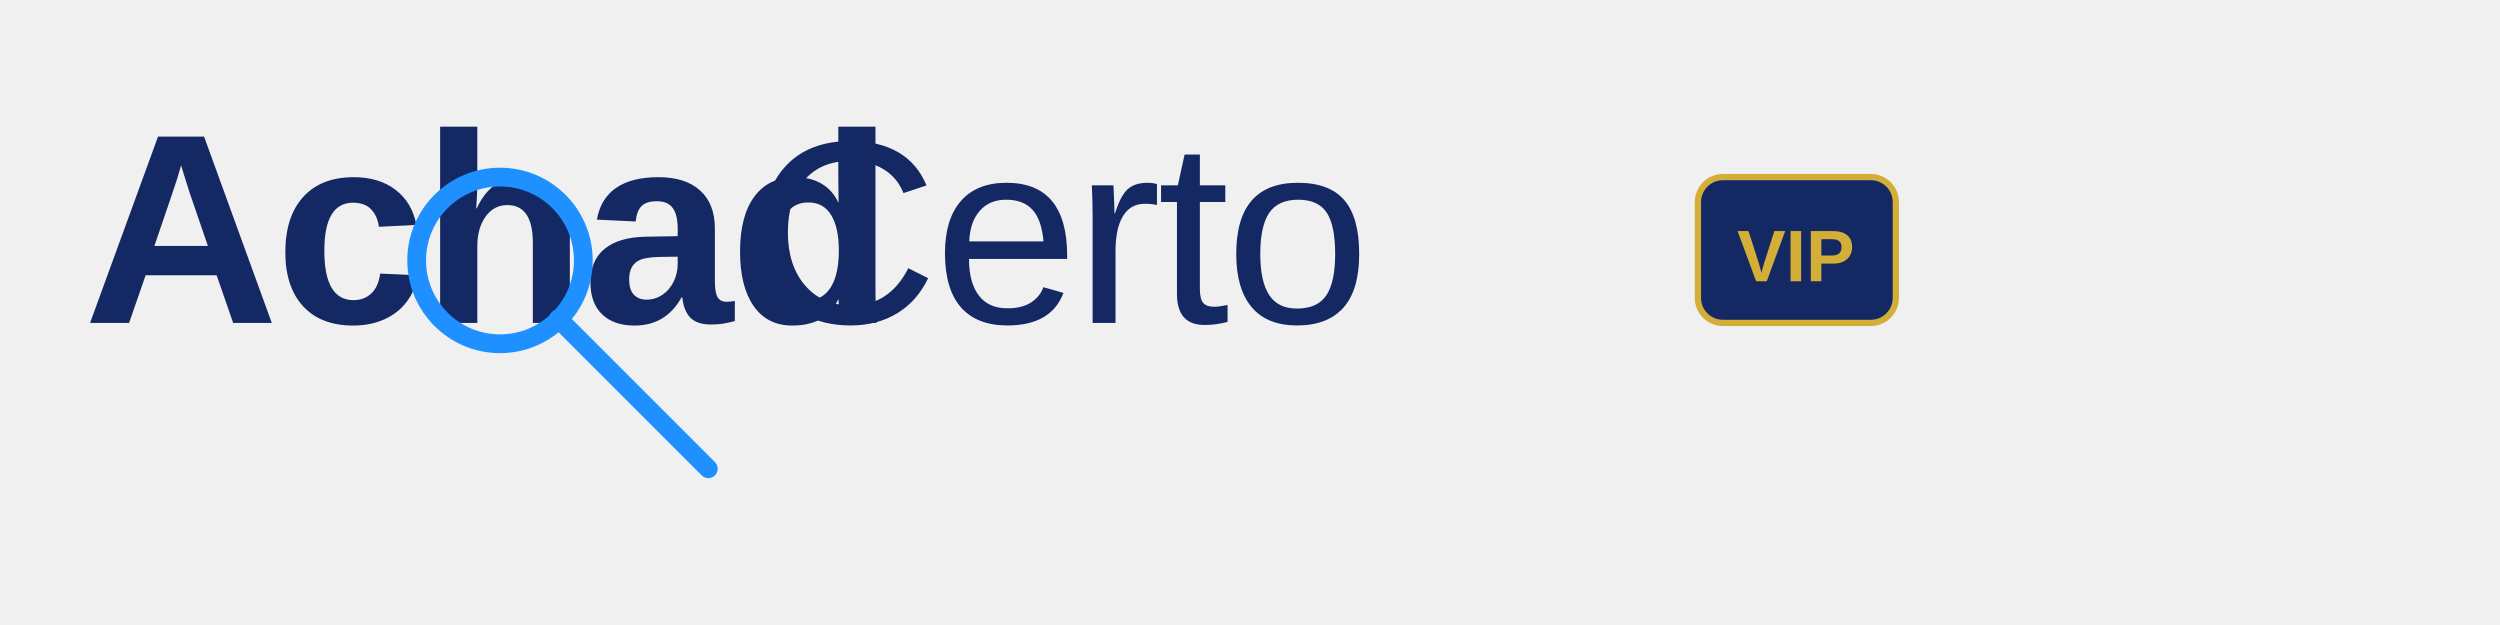
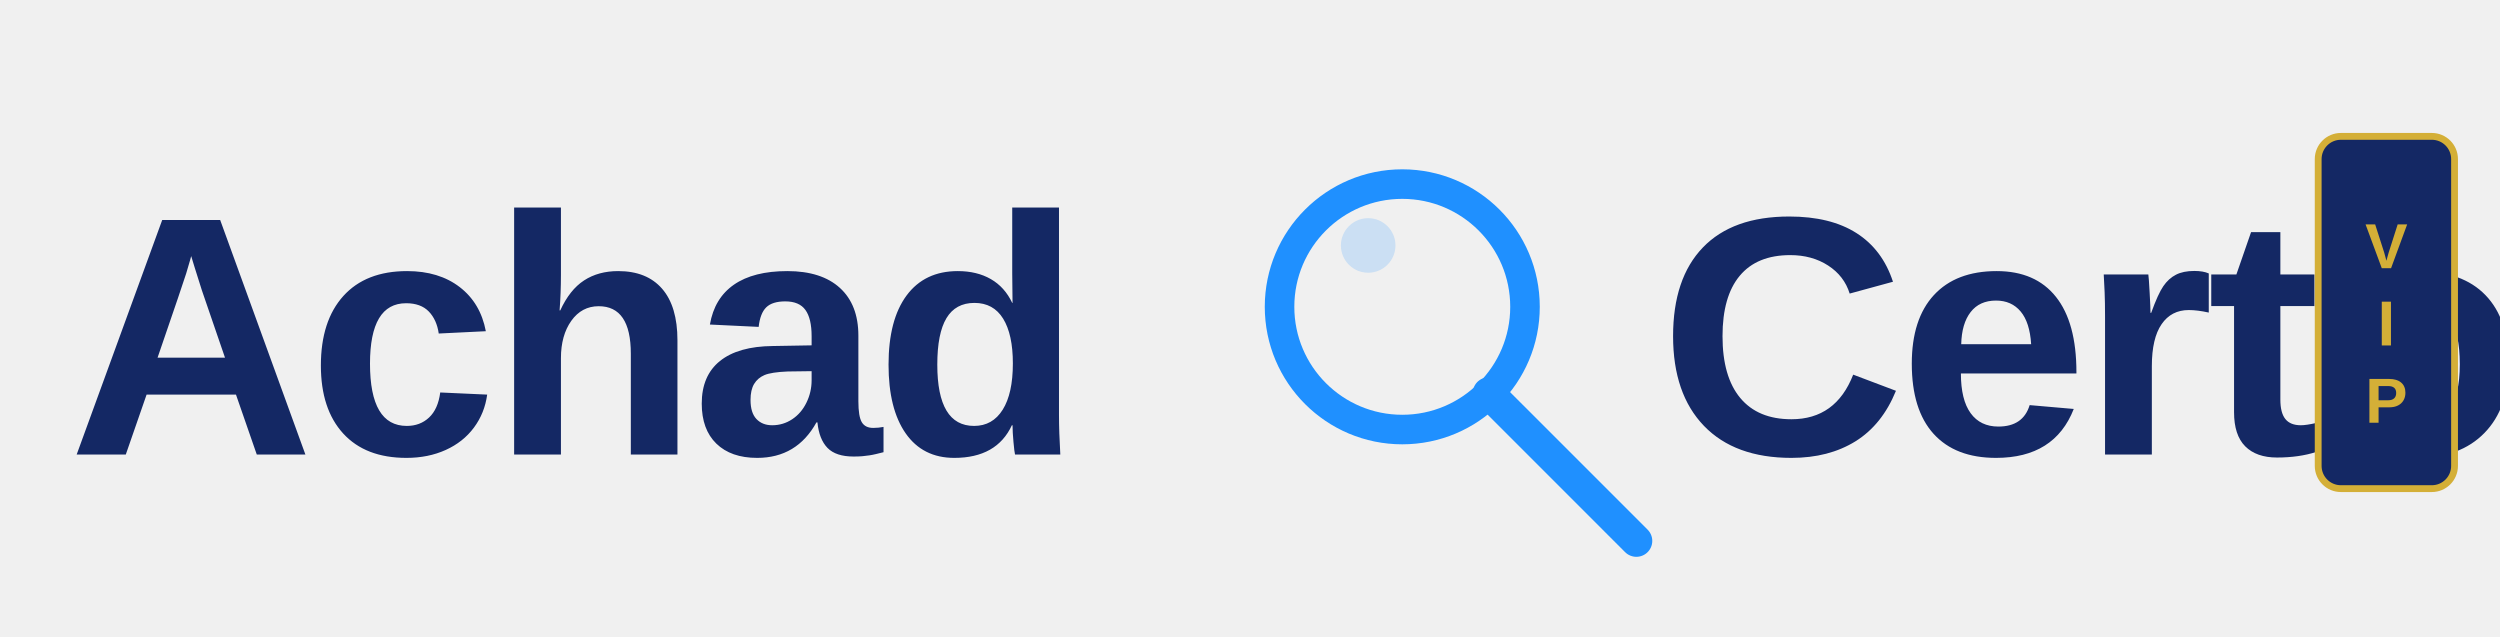
- <svg xmlns="http://www.w3.org/2000/svg" viewBox="0 0 1200 300" width="1200" height="300">
-   <rect width="1200" height="300" fill="white" opacity="0" />
-   <text x="40" y="155" font-family="Arial, sans-serif" font-size="130" font-weight="bold" fill="#142864" letter-spacing="-2">
-     Achad
-   </text>
-   <circle cx="240" cy="125" r="40" fill="none" stroke="#1F90FF" stroke-width="9" />
-   <line x1="268" y1="153" x2="340" y2="225" stroke="#1F90FF" stroke-width="9" stroke-linecap="round" />
-   <text x="360" y="155" font-family="Arial, sans-serif" font-size="125" font-weight="normal" fill="#142864" letter-spacing="-2">
-     Certo
-   </text>
-   <rect x="815" y="85" width="95" height="70" rx="12" ry="12" fill="#142864" stroke="#D4AF37" stroke-width="3" />
-   <text x="862" y="135" font-family="Arial, sans-serif" font-size="35" font-weight="bold" fill="#D4AF37" text-anchor="middle">
-     VIP
-   </text>
+ <svg xmlns="http://www.w3.org/2000/svg" viewBox="0 0 1100 280" width="1100" height="280">
+   <rect width="1100" height="280" fill="none" />
+   <text x="30" y="200" font-family="Arial Black, Arial, sans-serif" font-size="150" font-weight="900" fill="#142864" letter-spacing="-3">Achad</text>
+   <circle cx="617" cy="135" r="54" fill="none" stroke="#1F90FF" stroke-width="13" />
+   <circle cx="602" cy="108" r="12" fill="#1F90FF" opacity="0.18" />
+   <line x1="655" y1="173" x2="720" y2="238" stroke="#1F90FF" stroke-width="14" stroke-linecap="round" />
+   <text x="730" y="200" font-family="Arial Black, Arial, sans-serif" font-size="150" font-weight="900" fill="#142864" letter-spacing="-3">Certo</text>
+   <rect x="1020" y="60" width="60" height="155" rx="10" ry="10" fill="#142864" stroke="#D4AF37" stroke-width="3" />
+   <text x="1050" y="118" font-family="Arial Black, Arial, sans-serif" font-size="28" font-weight="900" fill="#D4AF37" text-anchor="middle">V</text>
+   <text x="1050" y="152" font-family="Arial Black, Arial, sans-serif" font-size="28" font-weight="900" fill="#D4AF37" text-anchor="middle">I</text>
+   <text x="1050" y="186" font-family="Arial Black, Arial, sans-serif" font-size="28" font-weight="900" fill="#D4AF37" text-anchor="middle">P</text>
</svg>
